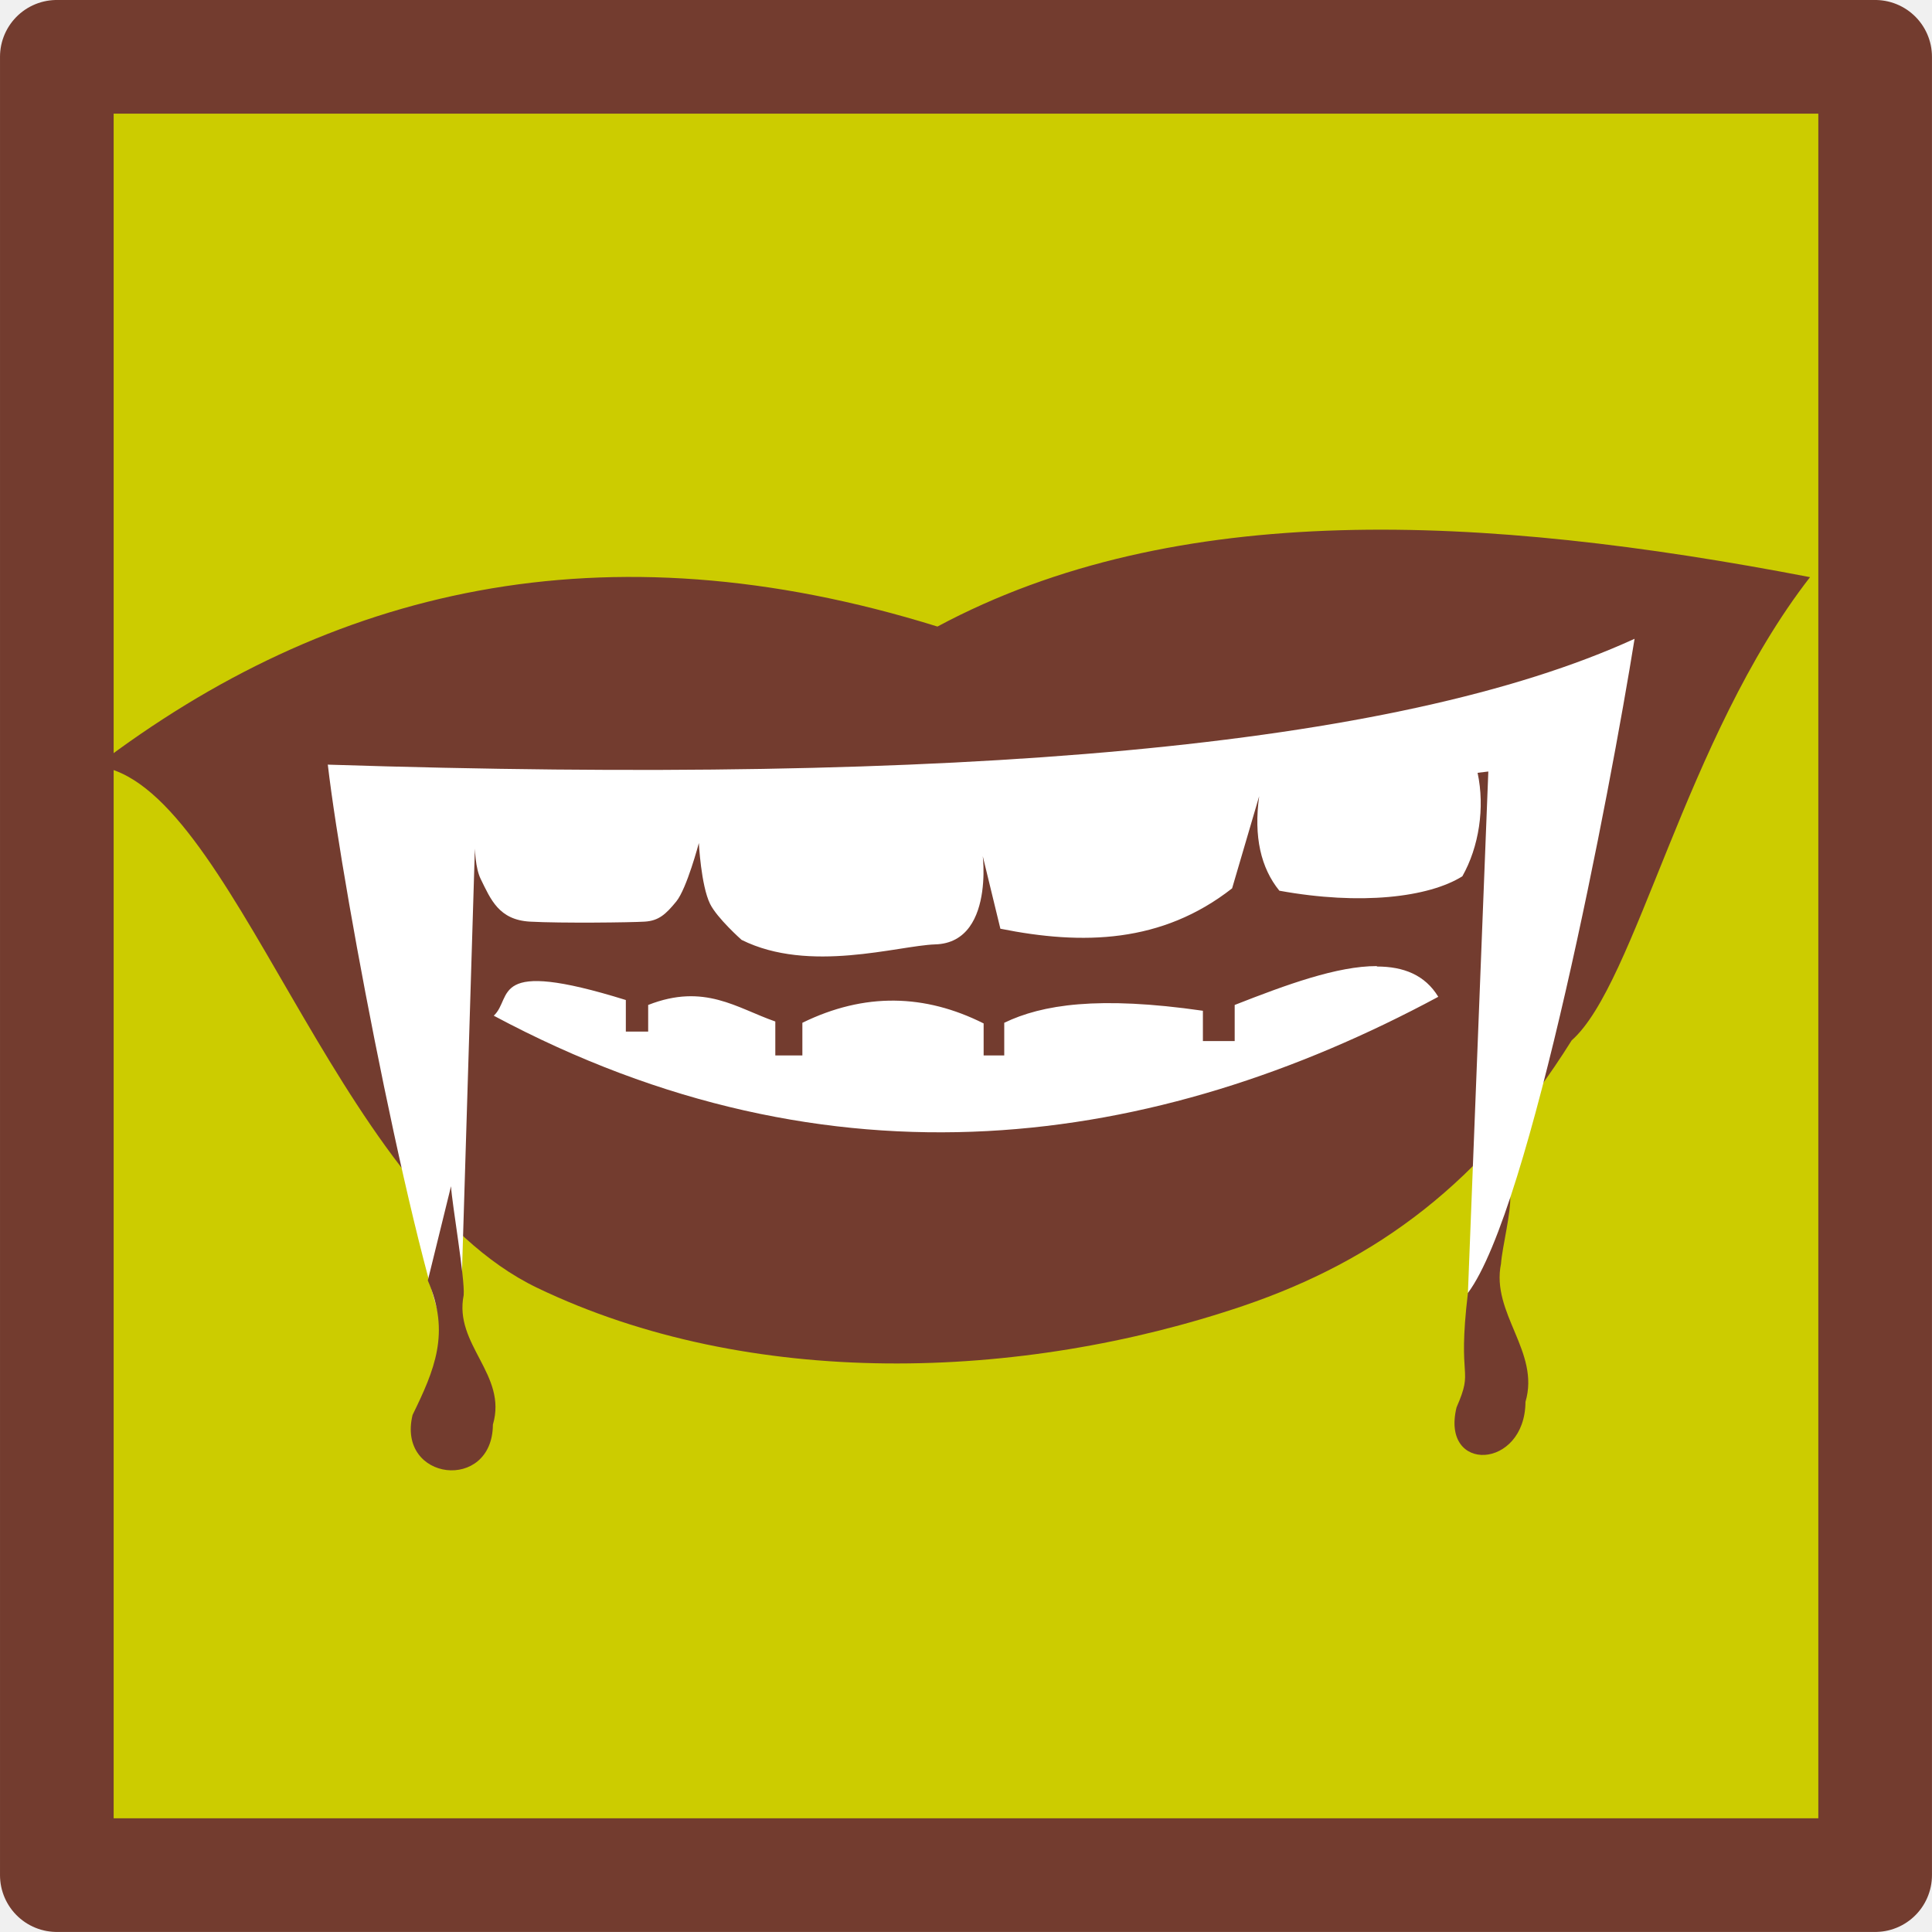
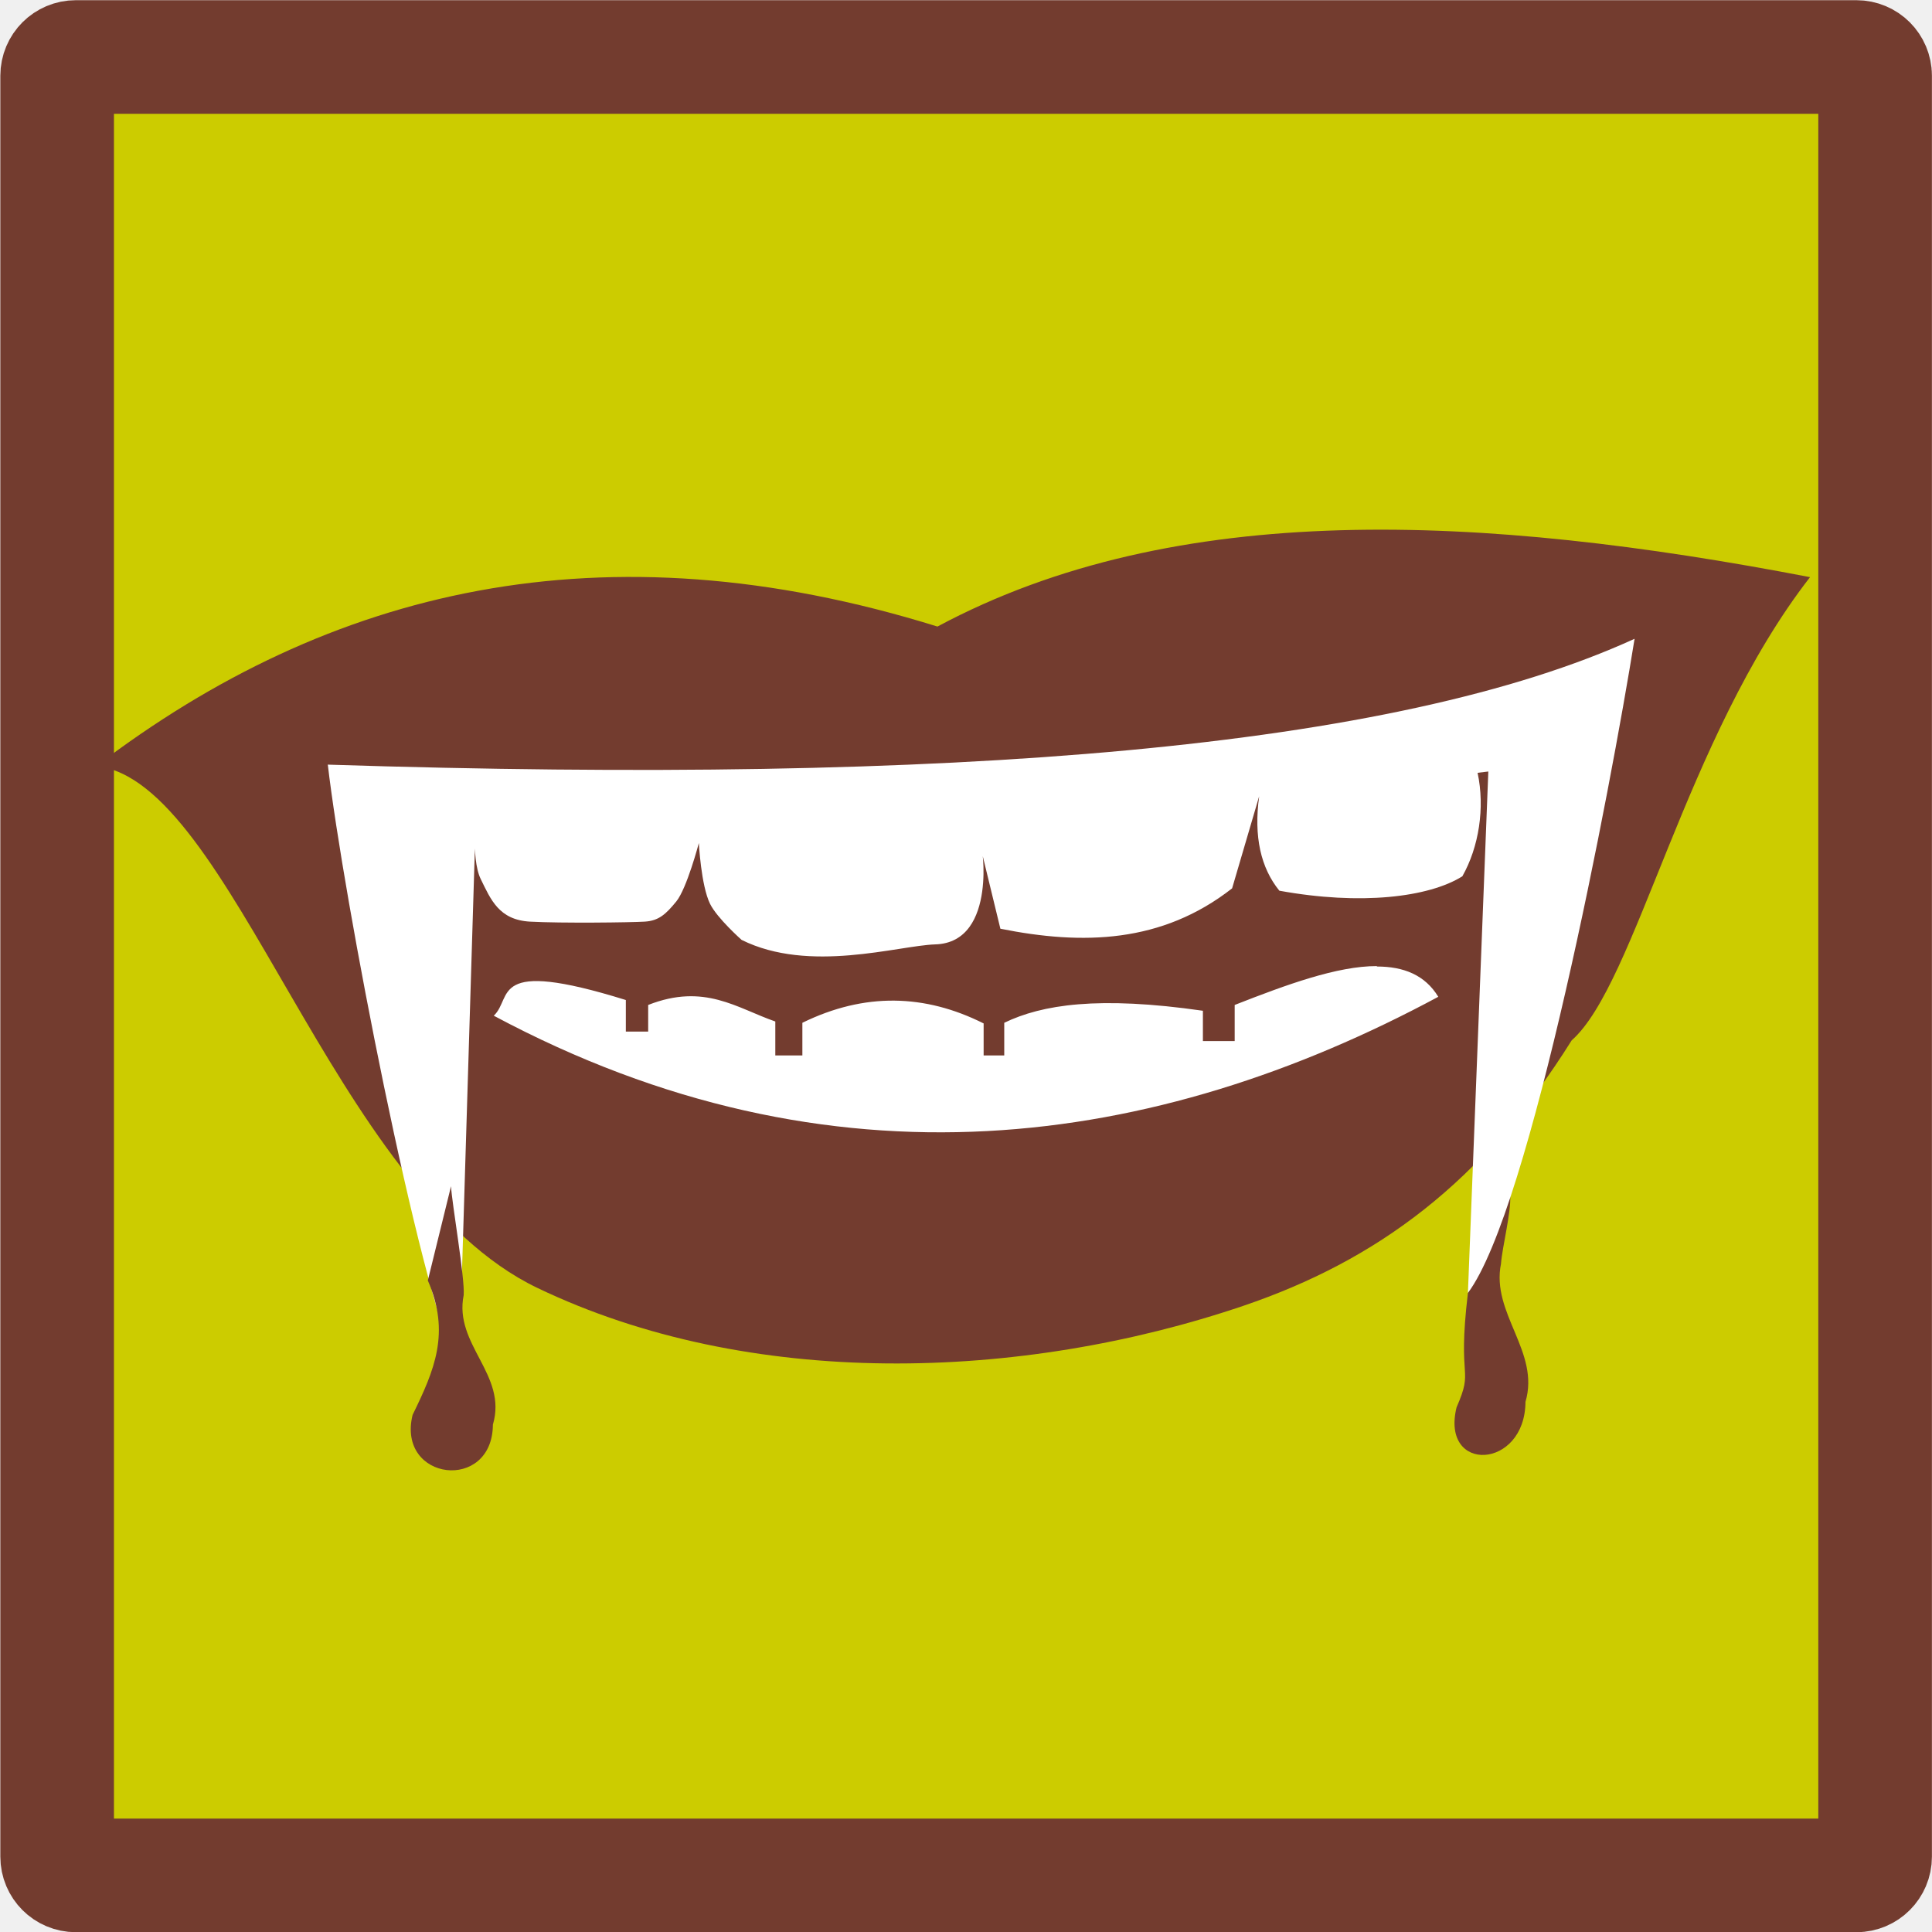
<svg xmlns="http://www.w3.org/2000/svg" id="svg1" width="34" height="34" version="1.1" viewBox="0 0 8.996 8.996" xml:space="preserve">
+   <defs id="defs1" />
+   <rect style="fill:#cccc00;fill-opacity:1;stroke:#733c2f;stroke-width:0.529;stroke-dasharray:none;stroke-opacity:1" id="rect1" width="8.465" height="8.467" x="196.554" y="166.1" ry="0.087" transform="translate(-196.2879,-165.8346)" />
  <g id="layer1" transform="translate(-196.2879,-165.8346)">
-     <g id="use302-0" transform="matrix(0.2645833,0,0,0.2645833,196.5525,166.0991)" style="fill:maroon">
-       <g id="use586-6">
-         <g id="use608-8" transform="translate(-1,-1)">
-           <path id="path612-7" fill="#cc0" fill-rule="evenodd" stroke="none" d="M 0,32 V 0 H 32 V 32 H 0" transform="translate(1,1)" />
-           <path id="path614-5" fill="none" stroke="#733c2f" stroke-linecap="round" stroke-linejoin="round" stroke-width="2" d="M 0,32 V 0 h 32 v 32 z" transform="translate(1,1)" />
-         </g>
-       </g>
-     </g>
    <path style="opacity:1;fill:#733c2f;fill-opacity:1;stroke-width:.536;stroke-linecap:round" id="path2467" d="m 196.737,169.401 c 1.085,-0.826 2.357,-1.134 3.916,-0.649 1.111,-0.595 2.535,-0.524 4.063,-0.23 -0.582,0.749 -0.811,1.893 -1.11,2.157 -0.414,0.662 -0.908,1.025 -1.529,1.236 -1.038,0.352 -2.299,0.391 -3.288,-0.084 -0.956,-0.459 -1.42,-2.362 -2.052,-2.429 z" />
    <path style="opacity:1;fill:#fff;fill-opacity:1;stroke-width:.423;stroke-linecap:round" id="path2879" d="m 208.318,169.663 c 0.063,0 0.127,0 0.19,0" />
    <path style="opacity:1;fill:#733c2f;fill-opacity:1;stroke-width:.454;stroke-linecap:round" id="path3273" d="m 203.123,171.855 c -0.051,0.425 0.03,0.342 -0.053,0.533 -0.075,0.308 0.319,0.29 0.321,-0.026 0.069,-0.233 -0.161,-0.412 -0.114,-0.643 0.006,-0.079 0.047,-0.237 0.043,-0.316" />
    <path style="opacity:1;fill:#fff;fill-opacity:1;stroke-width:.536;stroke-linecap:round" id="path2883" d="m 197.815,169.395 c 2.922,0.094 4.969,-0.076 6.084,-0.586 -0.113,0.703 -0.484,2.656 -0.776,3.046 l 0.095,-2.428 -0.05,0.006 c 0.035,0.163 0.006,0.346 -0.071,0.482 -0.157,0.098 -0.473,0.136 -0.852,0.067 -0.086,-0.106 -0.12,-0.251 -0.094,-0.44 l -0.126,0.429 c -0.327,0.256 -0.696,0.265 -1.079,0.188 l -0.084,-0.346 c -0.01,-0.087 0.081,0.411 -0.22,0.419 -0.173,0.006 -0.586,0.136 -0.901,-0.021 0,0 -0.114,-0.101 -0.147,-0.168 -0.042,-0.086 -0.052,-0.283 -0.052,-0.283 0,0 -0.056,0.212 -0.105,0.272 -0.049,0.06 -0.082,0.09 -0.147,0.094 -0.064,0.004 -0.389,0.008 -0.534,2e-5 -0.145,-0.008 -0.183,-0.103 -0.23,-0.199 -0.047,-0.096 -0.021,-0.335 -0.021,-0.335 l -0.08,2.624 c -0.188,-0.382 -0.539,-2.205 -0.611,-2.823 z" />
    <path id="path2948" style="opacity:1;fill:#fff;fill-opacity:1;stroke-width:.536;stroke-linecap:round" d="m 202.699,170.333 c -0.184,-3.6e-4 -0.42,0.086 -0.662,0.181 v 0.168 h -0.148 v -0.141 c -0.486,-0.07 -0.749,-0.029 -0.925,0.056 v 0.152 h -0.096 v -0.149 c -0.273,-0.137 -0.554,-0.145 -0.844,-0.003 v 0.152 h -0.126 v -0.158 c -0.179,-0.062 -0.33,-0.18 -0.592,-0.077 v 0.124 h -0.104 v -0.147 c -0.64,-0.199 -0.524,-0.011 -0.615,0.073 1.576,0.843 3.083,0.619 4.398,-0.088 -0.062,-0.102 -0.162,-0.141 -0.286,-0.141 z" />
    <path style="opacity:1;fill:#733c2f;fill-opacity:1;stroke-width:.454;stroke-linecap:round" id="path3273-9" d="m 198.28,171.797 c 0.106,0.244 0.031,0.417 -0.071,0.626 -0.075,0.308 0.372,0.361 0.374,0.045 0.069,-0.233 -0.183,-0.372 -0.136,-0.603 0.006,-0.079 -0.055,-0.428 -0.059,-0.507" />
  </g>
</svg>
